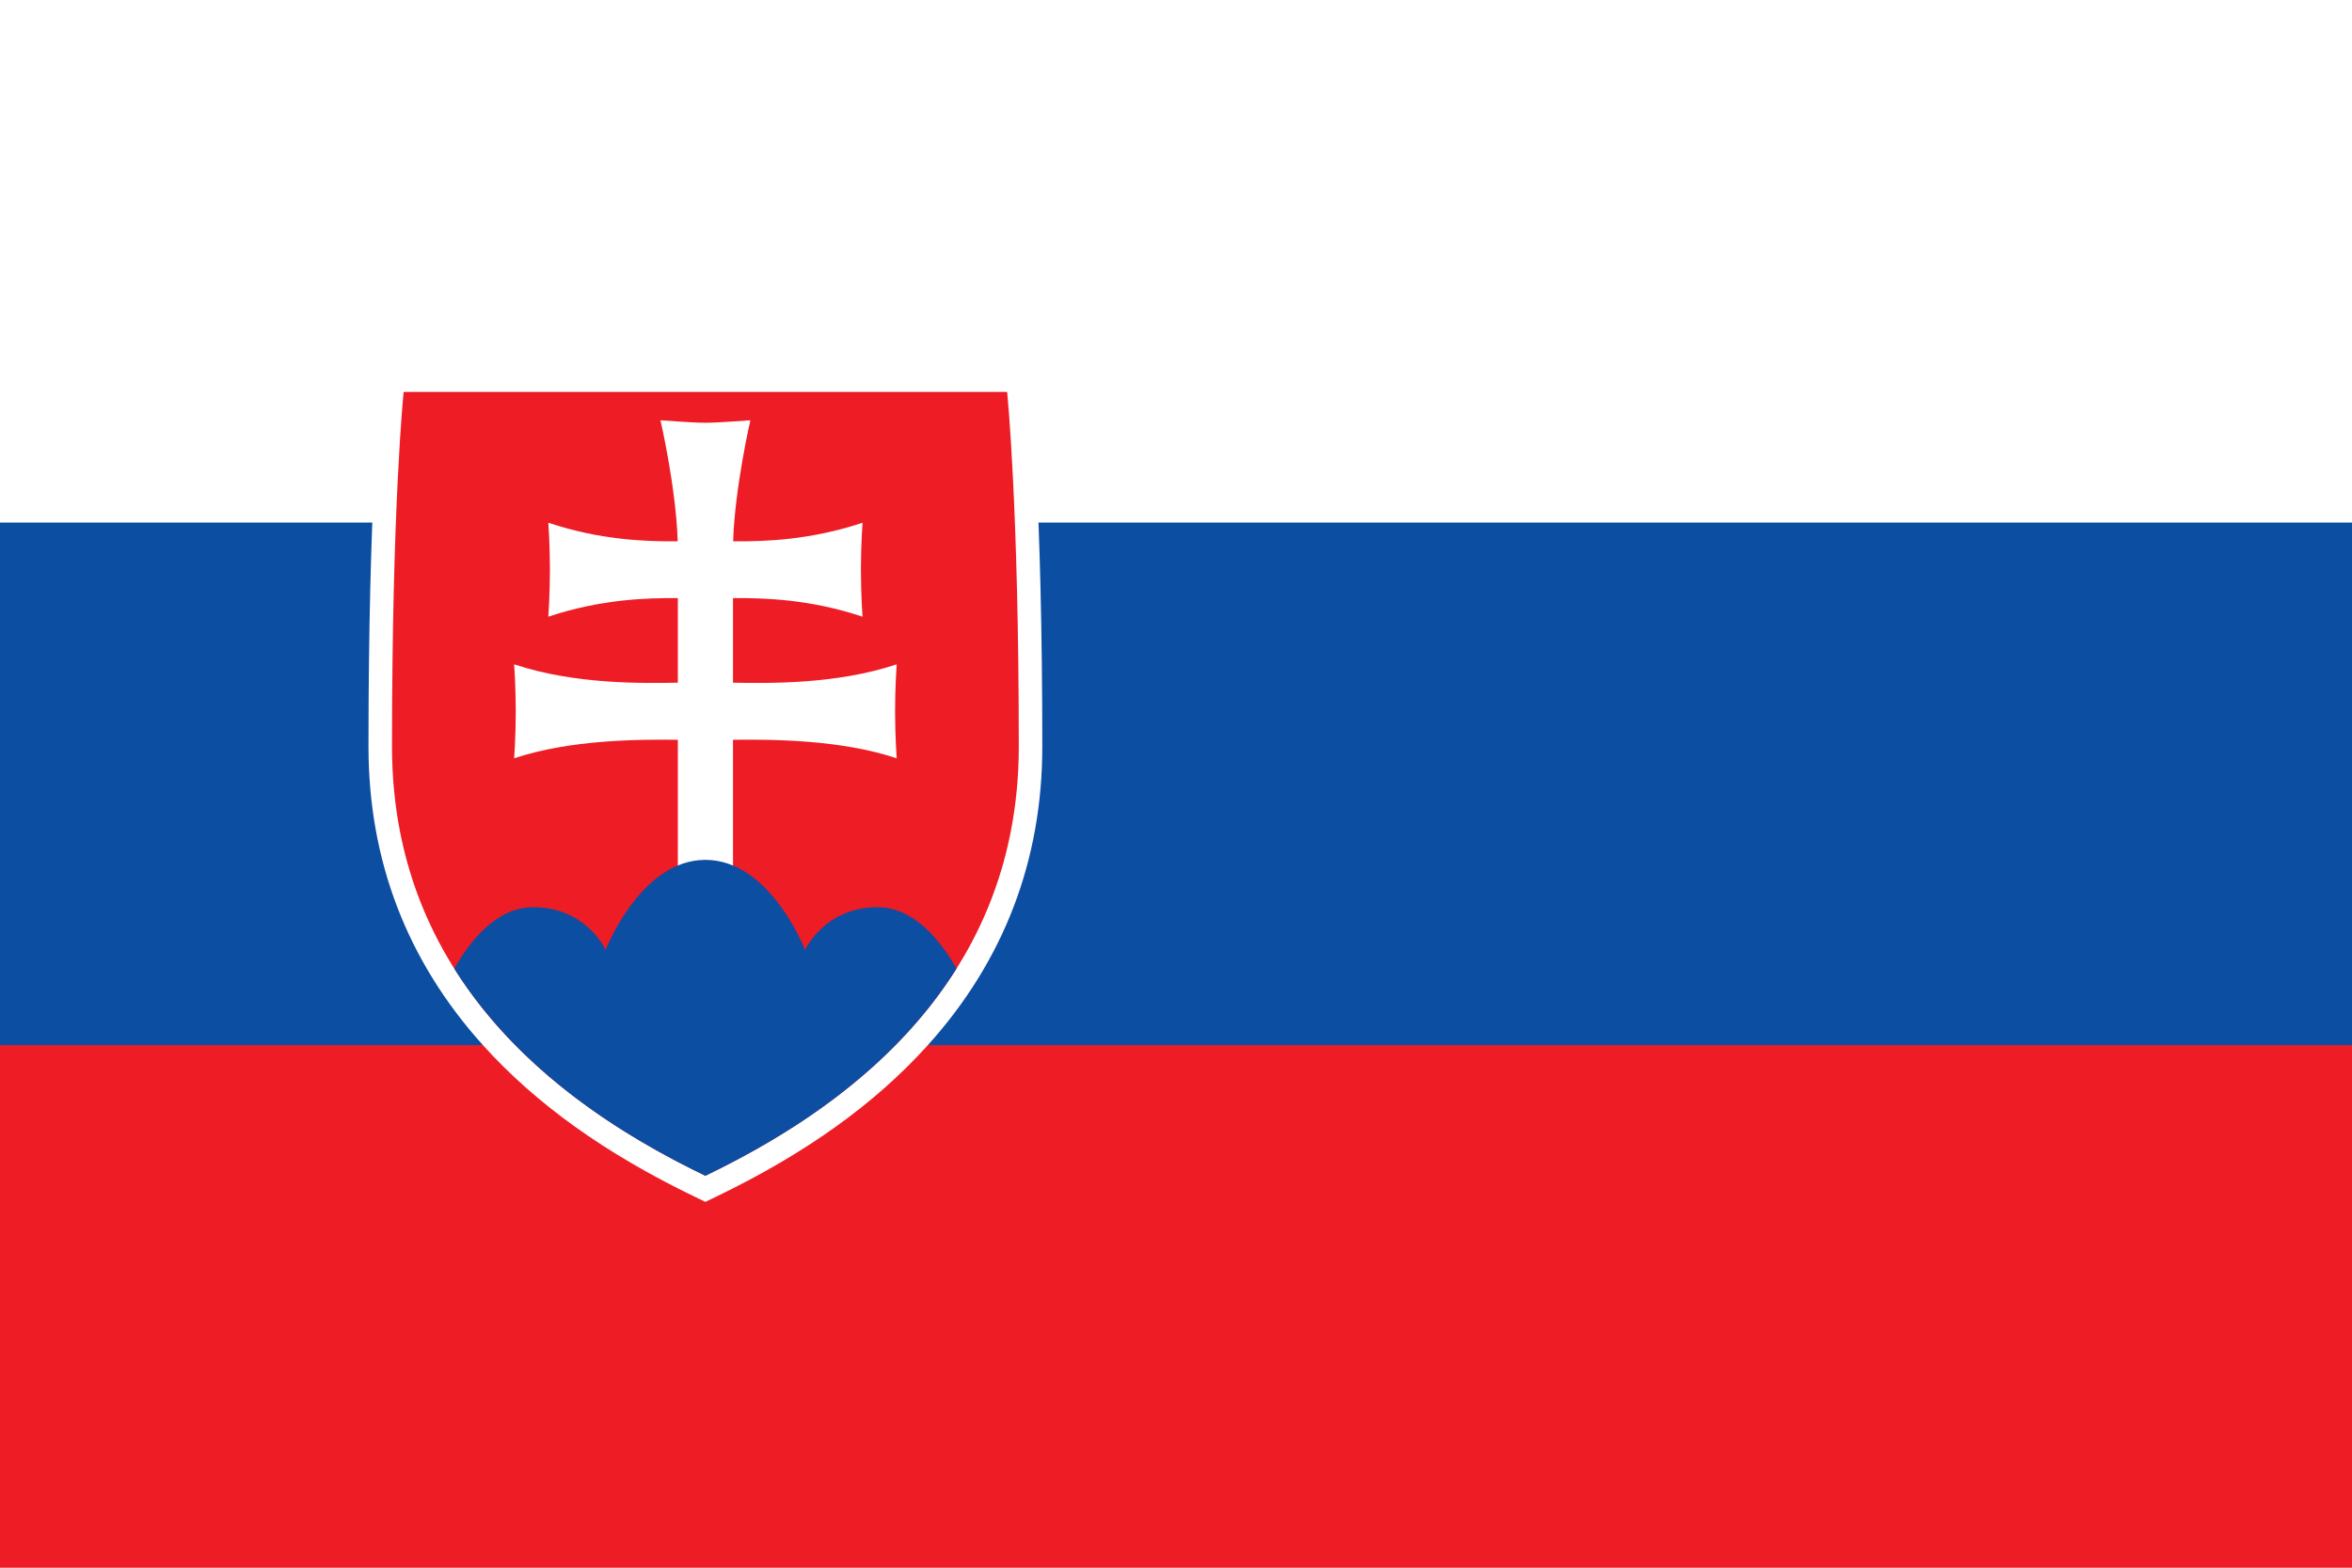
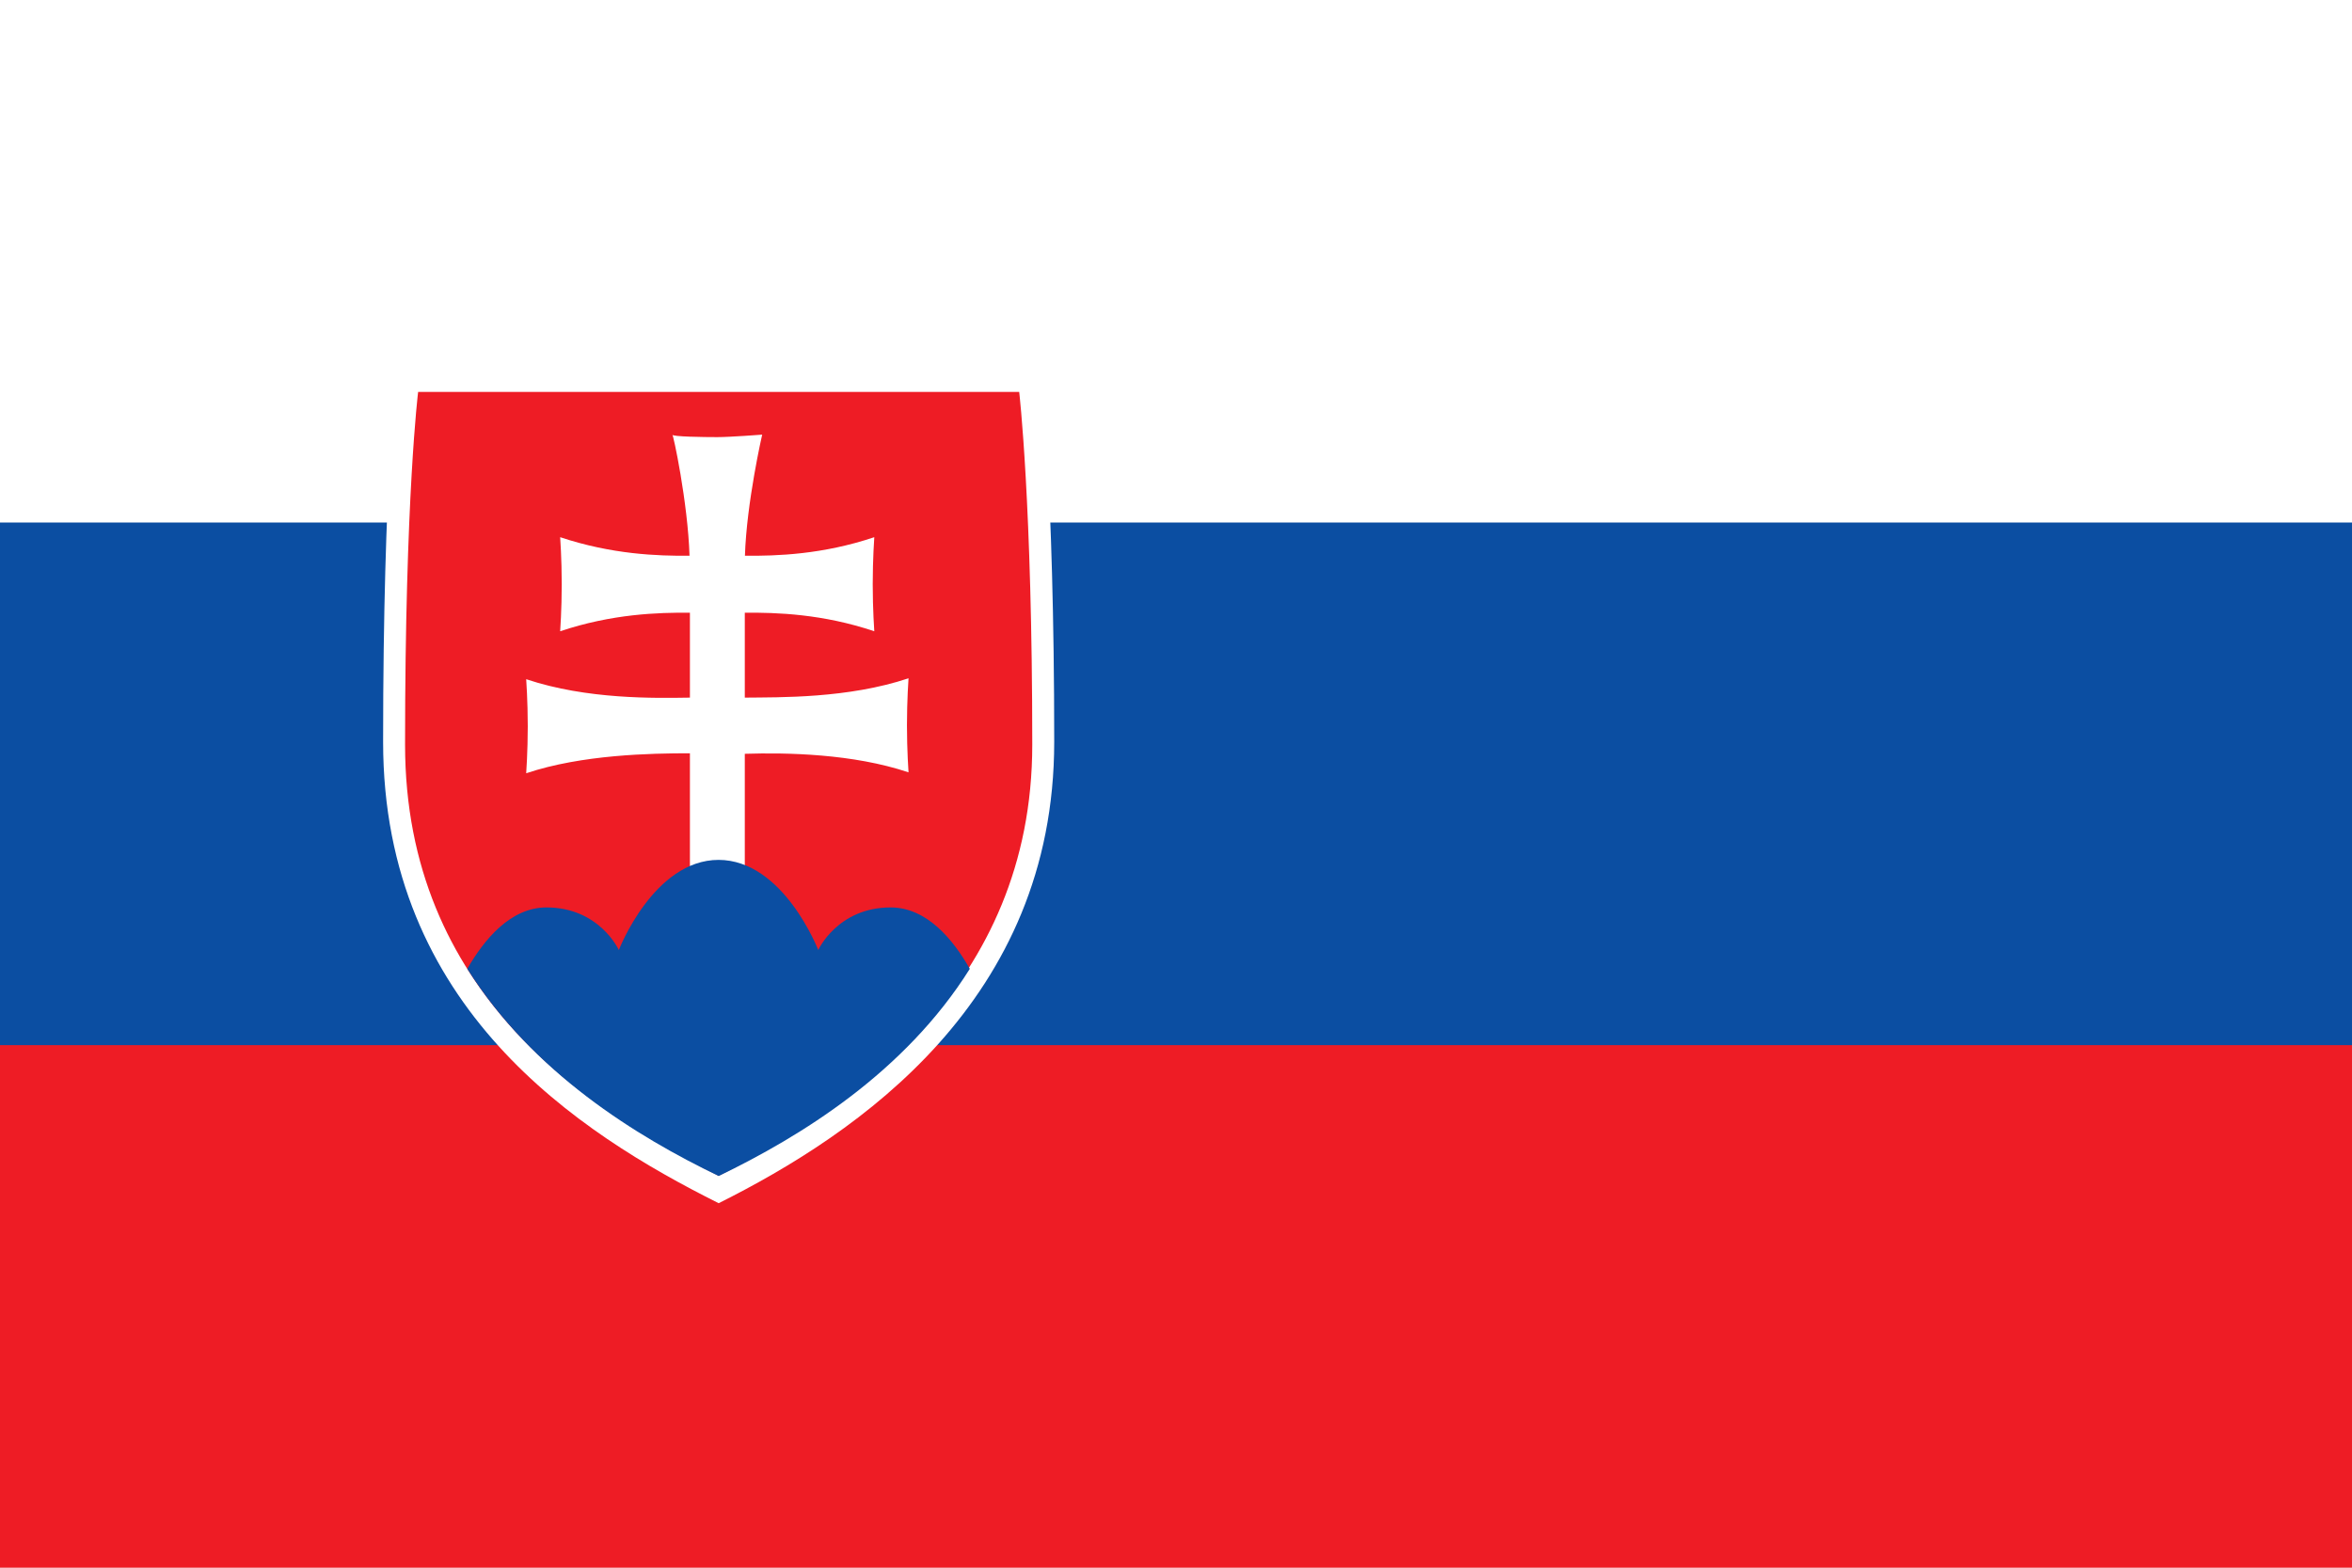
- <svg xmlns="http://www.w3.org/2000/svg" width="900" height="600" fill="#fff">
-   <path fill="#EE1C25" d="M0 0h900v600H0z" />
-   <path fill="#0B4EA2" d="M0 0h900v400H0z" />
-   <path d="M0 0h900v200H0z" />
-   <path d="M393.479 141H146.358l-.847 8.059c-.184 1.752-4.511 43.971-4.511 136.69 0 43.563 14.726 81.996 43.77 114.23 20.349 22.585 46.923 41.599 81.242 58.129l3.905 1.881 3.906-1.881c34.32-16.53 60.896-35.544 81.246-58.129 29.044-32.234 43.771-70.667 43.771-114.23 0-92.718-4.328-134.938-4.512-136.69l-.849-8.059z" />
-   <path fill="#EE1C25" d="M269.917 450C220.577 426.234 150 379.062 150 285.749S154.461 150 154.461 150h230.915s4.463 42.437 4.463 135.749c0 93.313-70.578 140.485-119.922 164.251z" />
-   <path d="M280.484 261.284c13.36.216 39.425.739 62.635-7.027 0 0-.613 8.306-.613 17.98 0 9.677.613 17.982.613 17.982-21.289-7.125-47.58-7.273-62.635-7.082v51.539H259.38v-51.539c-15.055-.191-41.345-.043-62.635 7.082 0 0 .613-8.305.613-17.982 0-9.675-.613-17.98-.613-17.98 23.21 7.766 49.275 7.243 62.635 7.027v-32.368c-12.177-.108-29.723.473-49.563 7.113 0 0 .613-8.305.613-17.982 0-9.676-.613-17.981-.613-17.981 19.81 6.628 37.336 7.219 49.509 7.114-.626-20.498-6.597-46.332-6.597-46.332s12.289.959 17.202.959c4.918 0 17.203-.959 17.203-.959s-5.969 25.835-6.596 46.33c12.174.106 29.699-.485 49.509-7.114 0 0-.613 8.305-.613 17.981 0 9.677.613 17.982.613 17.982-19.839-6.639-37.386-7.221-49.563-7.113v32.37z" />
-   <path fill="#0B4EA2" d="M269.904 329.094c-24.852 0-38.163 34.469-38.163 34.469s-7.385-16.344-27.661-16.344c-13.719 0-23.829 12.201-30.256 23.5 24.959 39.705 64.78 64.207 96.079 79.281 31.305-15.075 71.152-39.571 96.112-79.281-6.427-11.299-16.537-23.5-30.256-23.5-20.277 0-27.693 16.344-27.693 16.344s-13.308-34.469-38.162-34.469z" />
+ <svg xmlns="http://www.w3.org/2000/svg" width="900" height="600" viewBox="-55 -30 180 60" fill="#fff">
+   <path d="M-55-60h180v40H-60z" />
+   <path fill="#EE1C25" d="M-55 10h180v50H-60z" />
+   <path fill="#0B4EA2" d="M-55-20h180v40H-60z" />
+   <path d="m0 32.1c-10.7-5.35-25.68-14.98-25.68-35.31s1.07-28.89 1.07-28.89h24.61h24.61c0 0 1.07 9.095 1.07 28.89s-14.98 29.96-25.68 35.31z" />
+   <path fill="#EE1C25" d="m0 30c-10-5-24-14-24-33s1-27 1-27h23h23c0 0 1 8.5 1 27s-14 28-24 33z" />
+   <path d="m2 8v-10.3c3.2-.1 8.27-.01 12.53 1.42c0 0-.12-1.66-.12-3.6c0-1.94.12-3.6.12-3.6c-4.64 1.55-9.85 1.45-12.53 1.48v-6.5c2.44-.02 5.95.09 9.91 1.42c0 0-.12-1.66-.12-3.6c0-1.94.12-3.6.12-3.6c-3.96 1.33-7.47 1.44-9.9 1.42c.13-4.1 1.32-9.27 1.32-9.27s-2.46.19-3.44.19s-3.49-.03-3.44-.19s1.19 5.17 1.32 9.27c-2.44.02-5.94-.1-9.9-1.42c0 0 .12 1.66.12 3.6c0 1.94-.12 3.6-.12 3.6c3.97-1.33 7.48-1.44 9.93-1.42v6.5c-2.67.04-7.88.15-12.53-1.41c0 0 .12 1.66.12 3.6c0 1.94-.12 3.6-.12 3.6c4.26-1.43 9.53-1.53 12.53-1.53v10.34z" />
+   <path fill="#0B4EA2" d="m0 5.82c-4.98 0-7.64 6.9-7.64 6.9s-1.48-3.26-5.54-3.26c-2.74 0-4.76 2.44-6.06 4.7c5 7.94 12.96 12.84 19.24 15.86c6.26-3.02 14.24-7.92 19.22-15.86c-1.28-2.26-3.3-4.7-6.06-4.7c-4.06 0-5.54 3.26-5.54 3.26s-2.66-6.9-7.64-6.9z" />
</svg>
